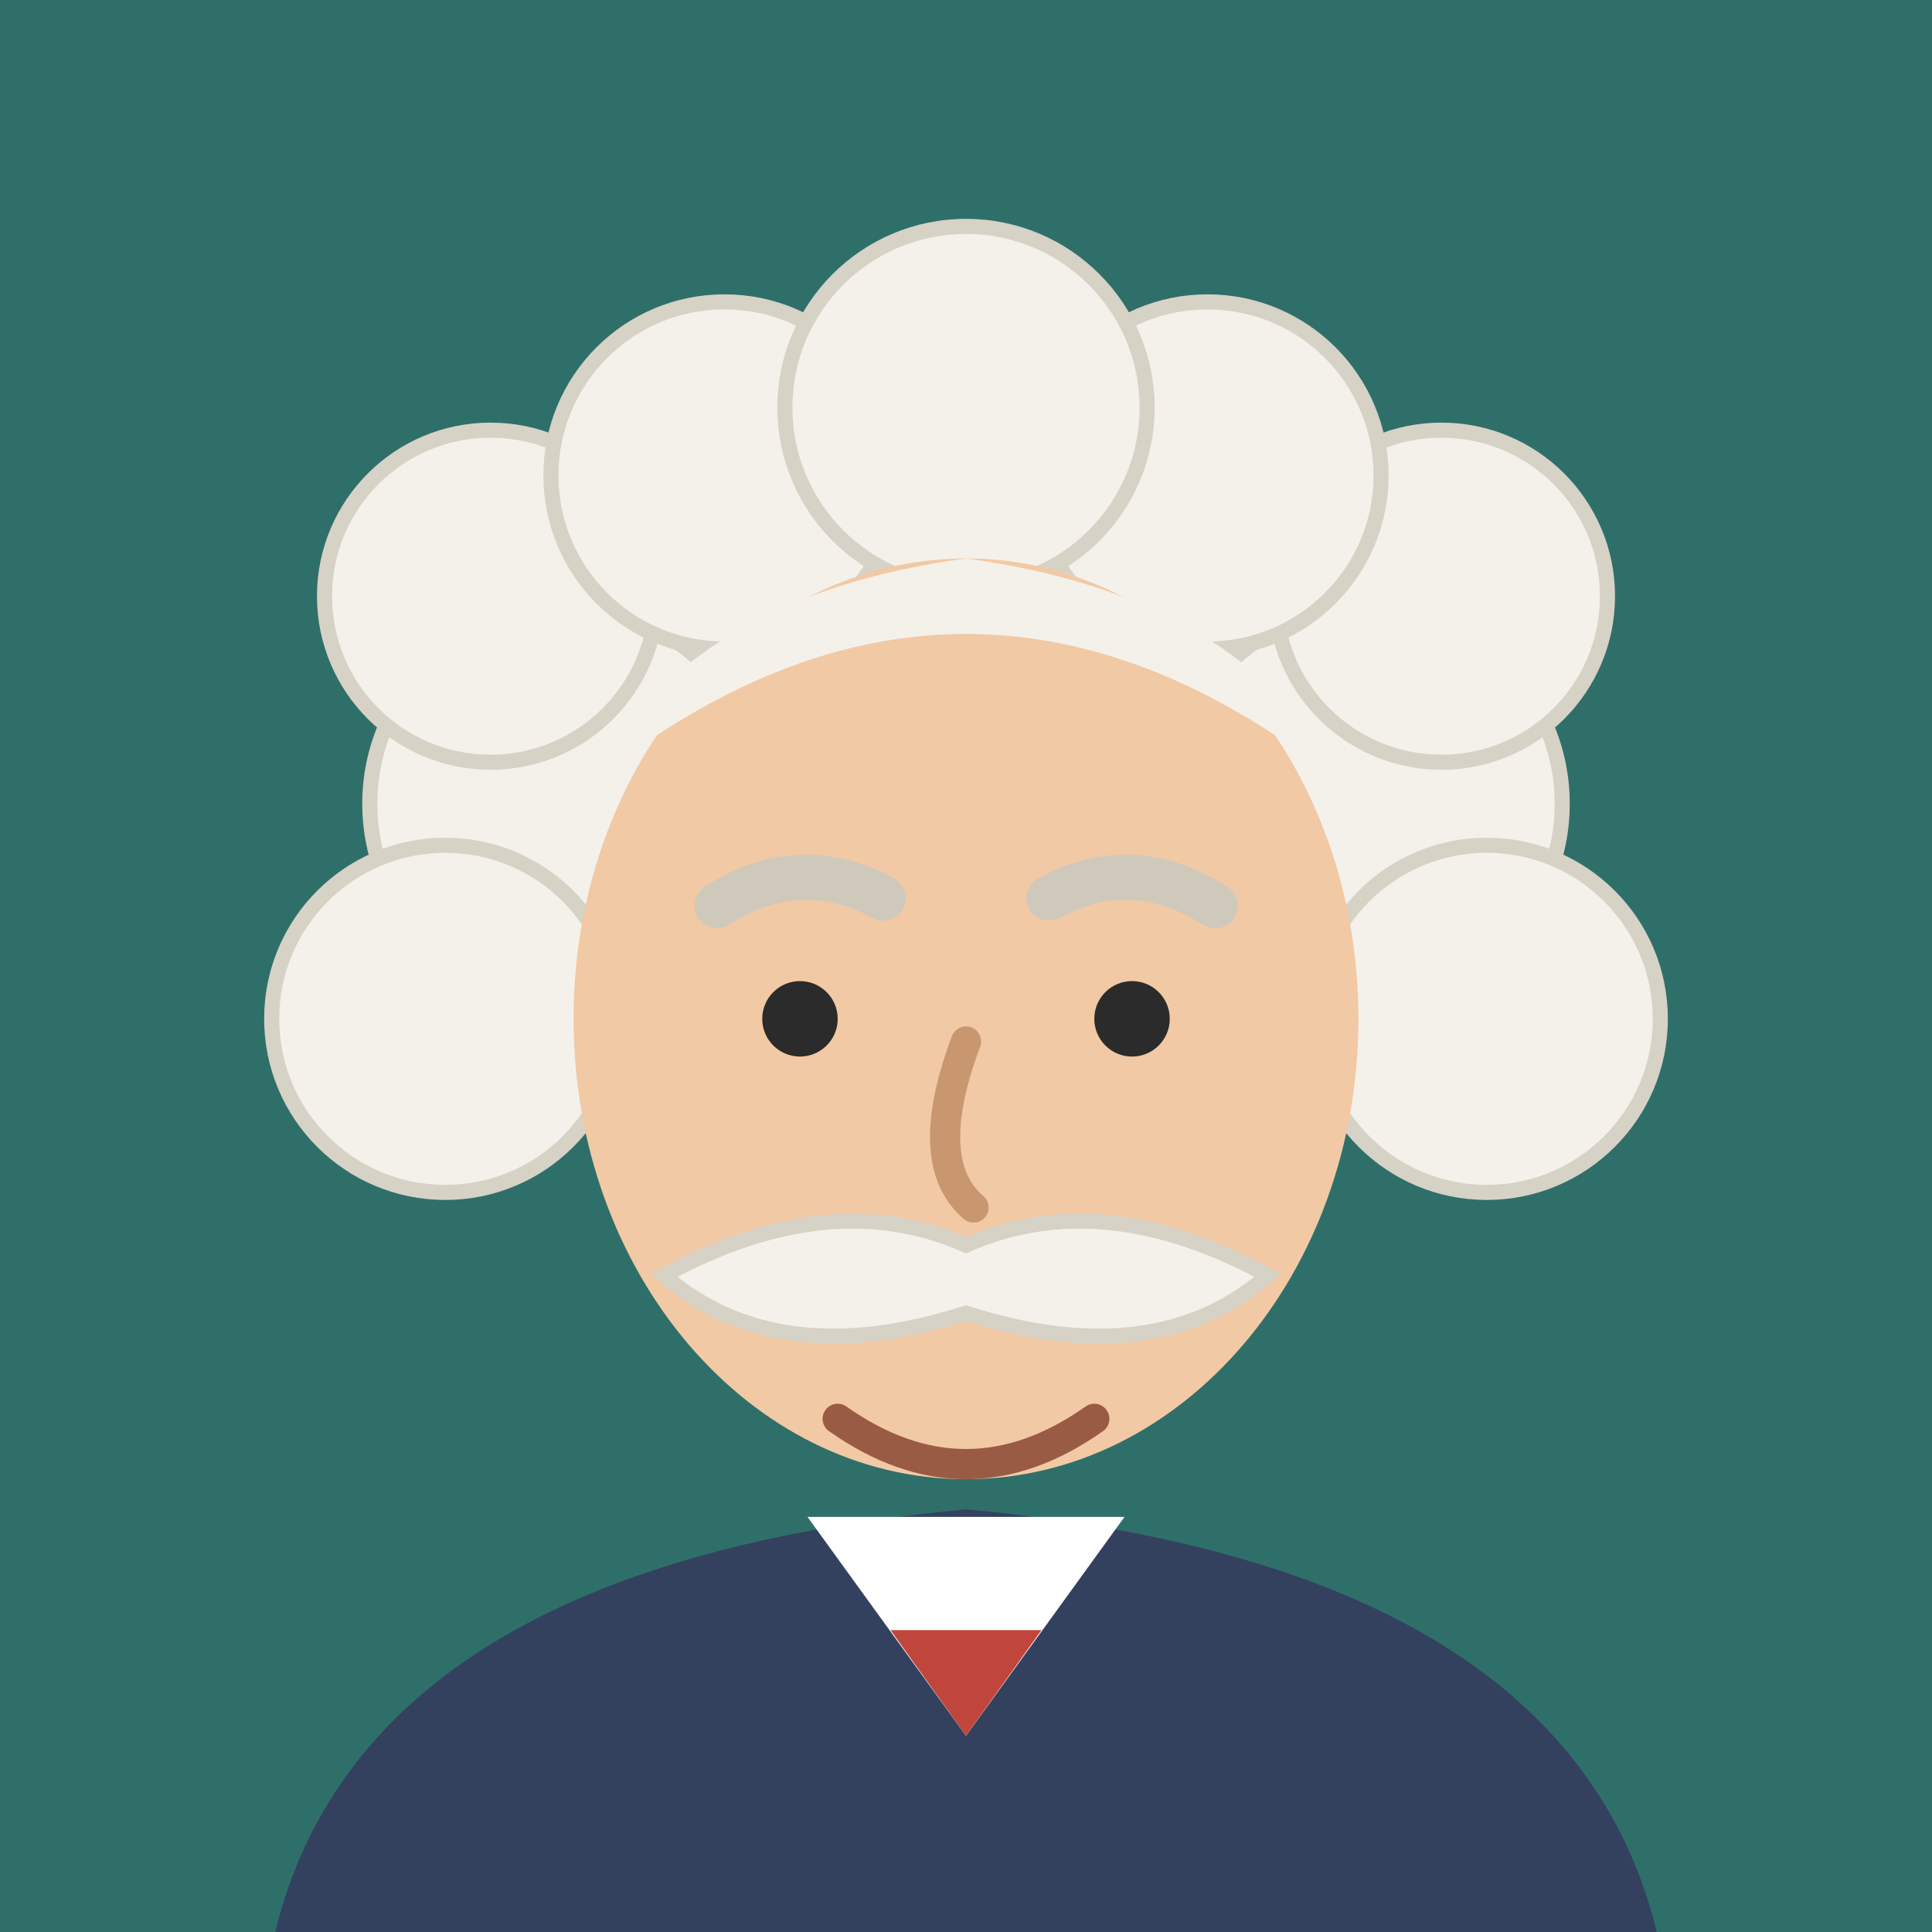
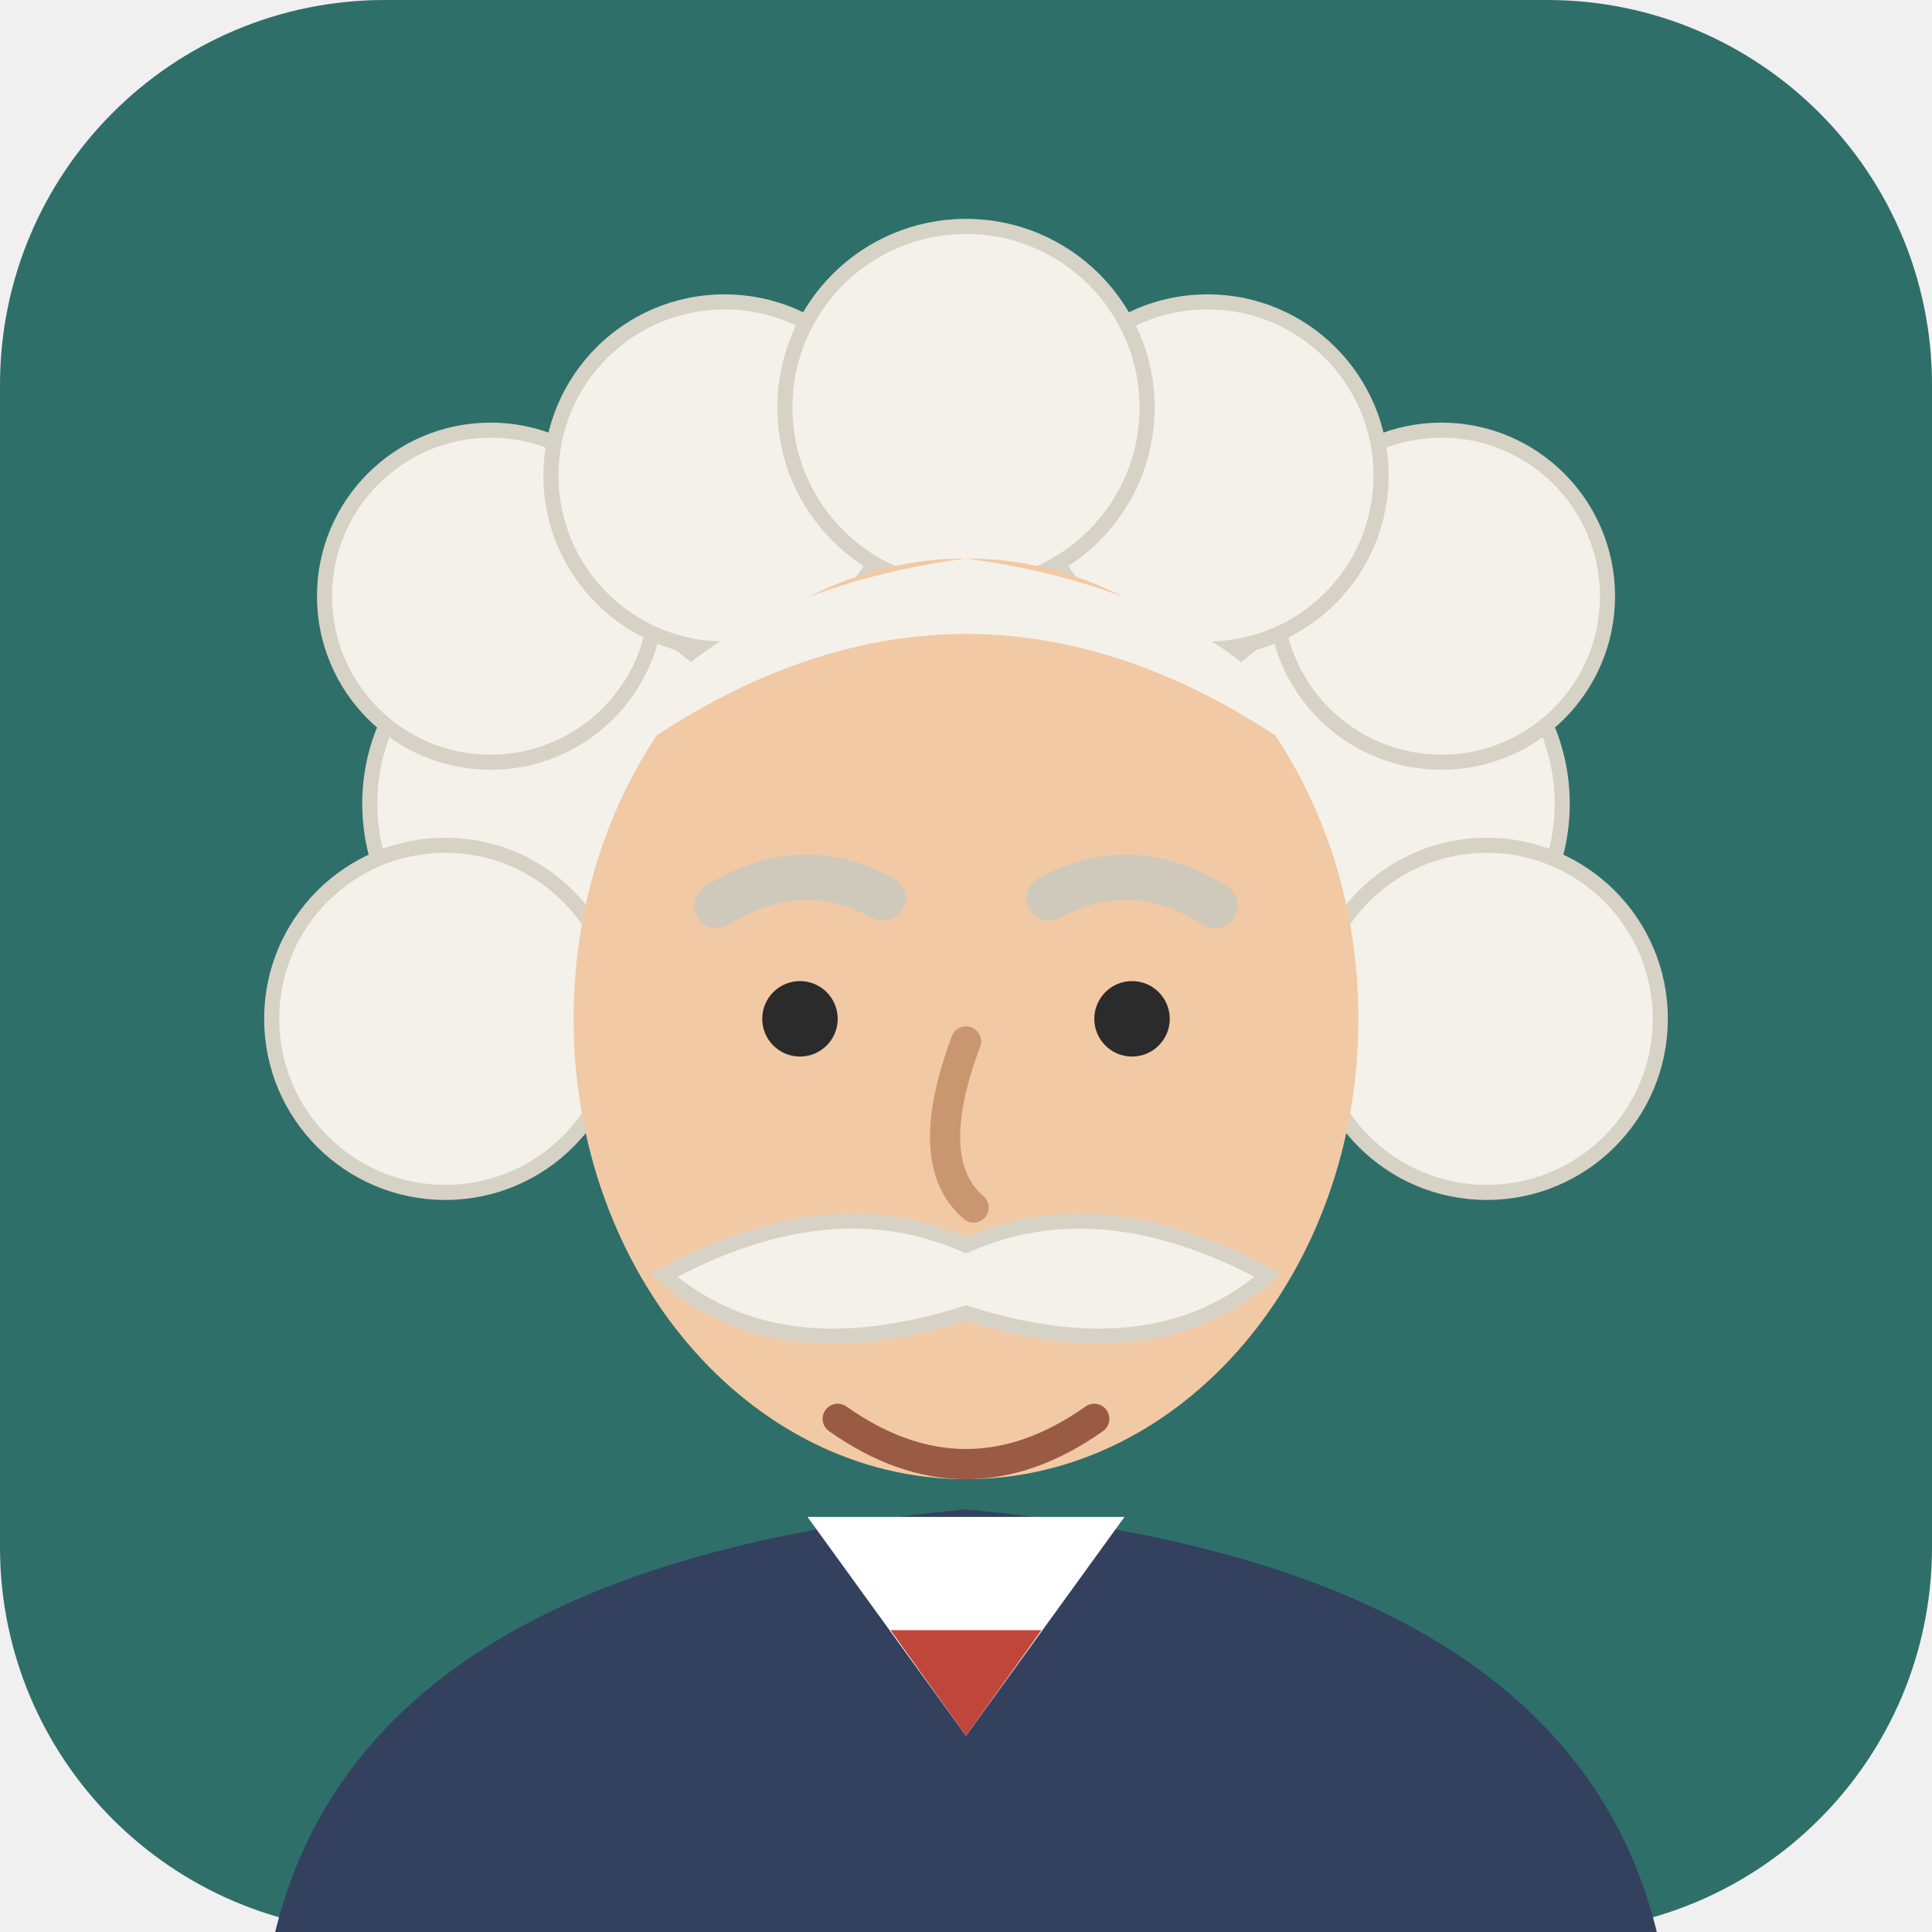
<svg xmlns="http://www.w3.org/2000/svg" viewBox="0 0 512 512">
-   <rect width="512" height="512" fill="#2f6f6a" />
+   <rect width="512" height="512" rx="102" fill="#2f6f6a" />
  <g transform="translate(0,8)">
    <g fill="#f4f1ea" stroke="#d7d2c6" stroke-width="4">
      <circle cx="150" cy="205" r="52" />
      <circle cx="118" cy="262" r="46" />
      <circle cx="130" cy="150" r="44" />
      <circle cx="192" cy="118" r="46" />
      <circle cx="362" cy="205" r="52" />
      <circle cx="394" cy="262" r="46" />
      <circle cx="382" cy="150" r="44" />
      <circle cx="320" cy="118" r="46" />
      <circle cx="256" cy="100" r="48" />
    </g>
    <path d="M70 520 Q84 408 256 392 Q428 408 442 520Z" fill="#33415f" />
    <path d="M214 394 L256 452 L298 394Z" fill="#fff" />
    <path d="M256 452 L236 424 L276 424Z" fill="#c0463c" />
    <ellipse cx="256" cy="262" rx="104" ry="122" fill="#f2c9a5" />
    <path d="M156 200 Q256 120 356 200 Q330 150 256 140 Q182 150 156 200Z" fill="#f4f1ea" />
    <path d="M190 232 Q212 218 234 230" stroke="#cfc9bb" stroke-width="12" fill="none" stroke-linecap="round" />
    <path d="M278 230 Q300 218 322 232" stroke="#cfc9bb" stroke-width="12" fill="none" stroke-linecap="round" />
    <circle cx="212" cy="262" r="10" fill="#2b2b2b" />
    <circle cx="300" cy="262" r="10" fill="#2b2b2b" />
    <path d="M256 268 Q244 300 258 312" stroke="#c9976f" stroke-width="8" fill="none" stroke-linecap="round" />
    <path d="M256 322 Q220 306 176 330 Q206 356 256 340 Q306 356 336 330 Q292 306 256 322Z" fill="#f4f1ea" stroke="#d7d2c6" stroke-width="4" />
    <path d="M222 368 Q256 392 290 368" stroke="#9a5b44" stroke-width="8" fill="none" stroke-linecap="round" />
  </g>
</svg>
